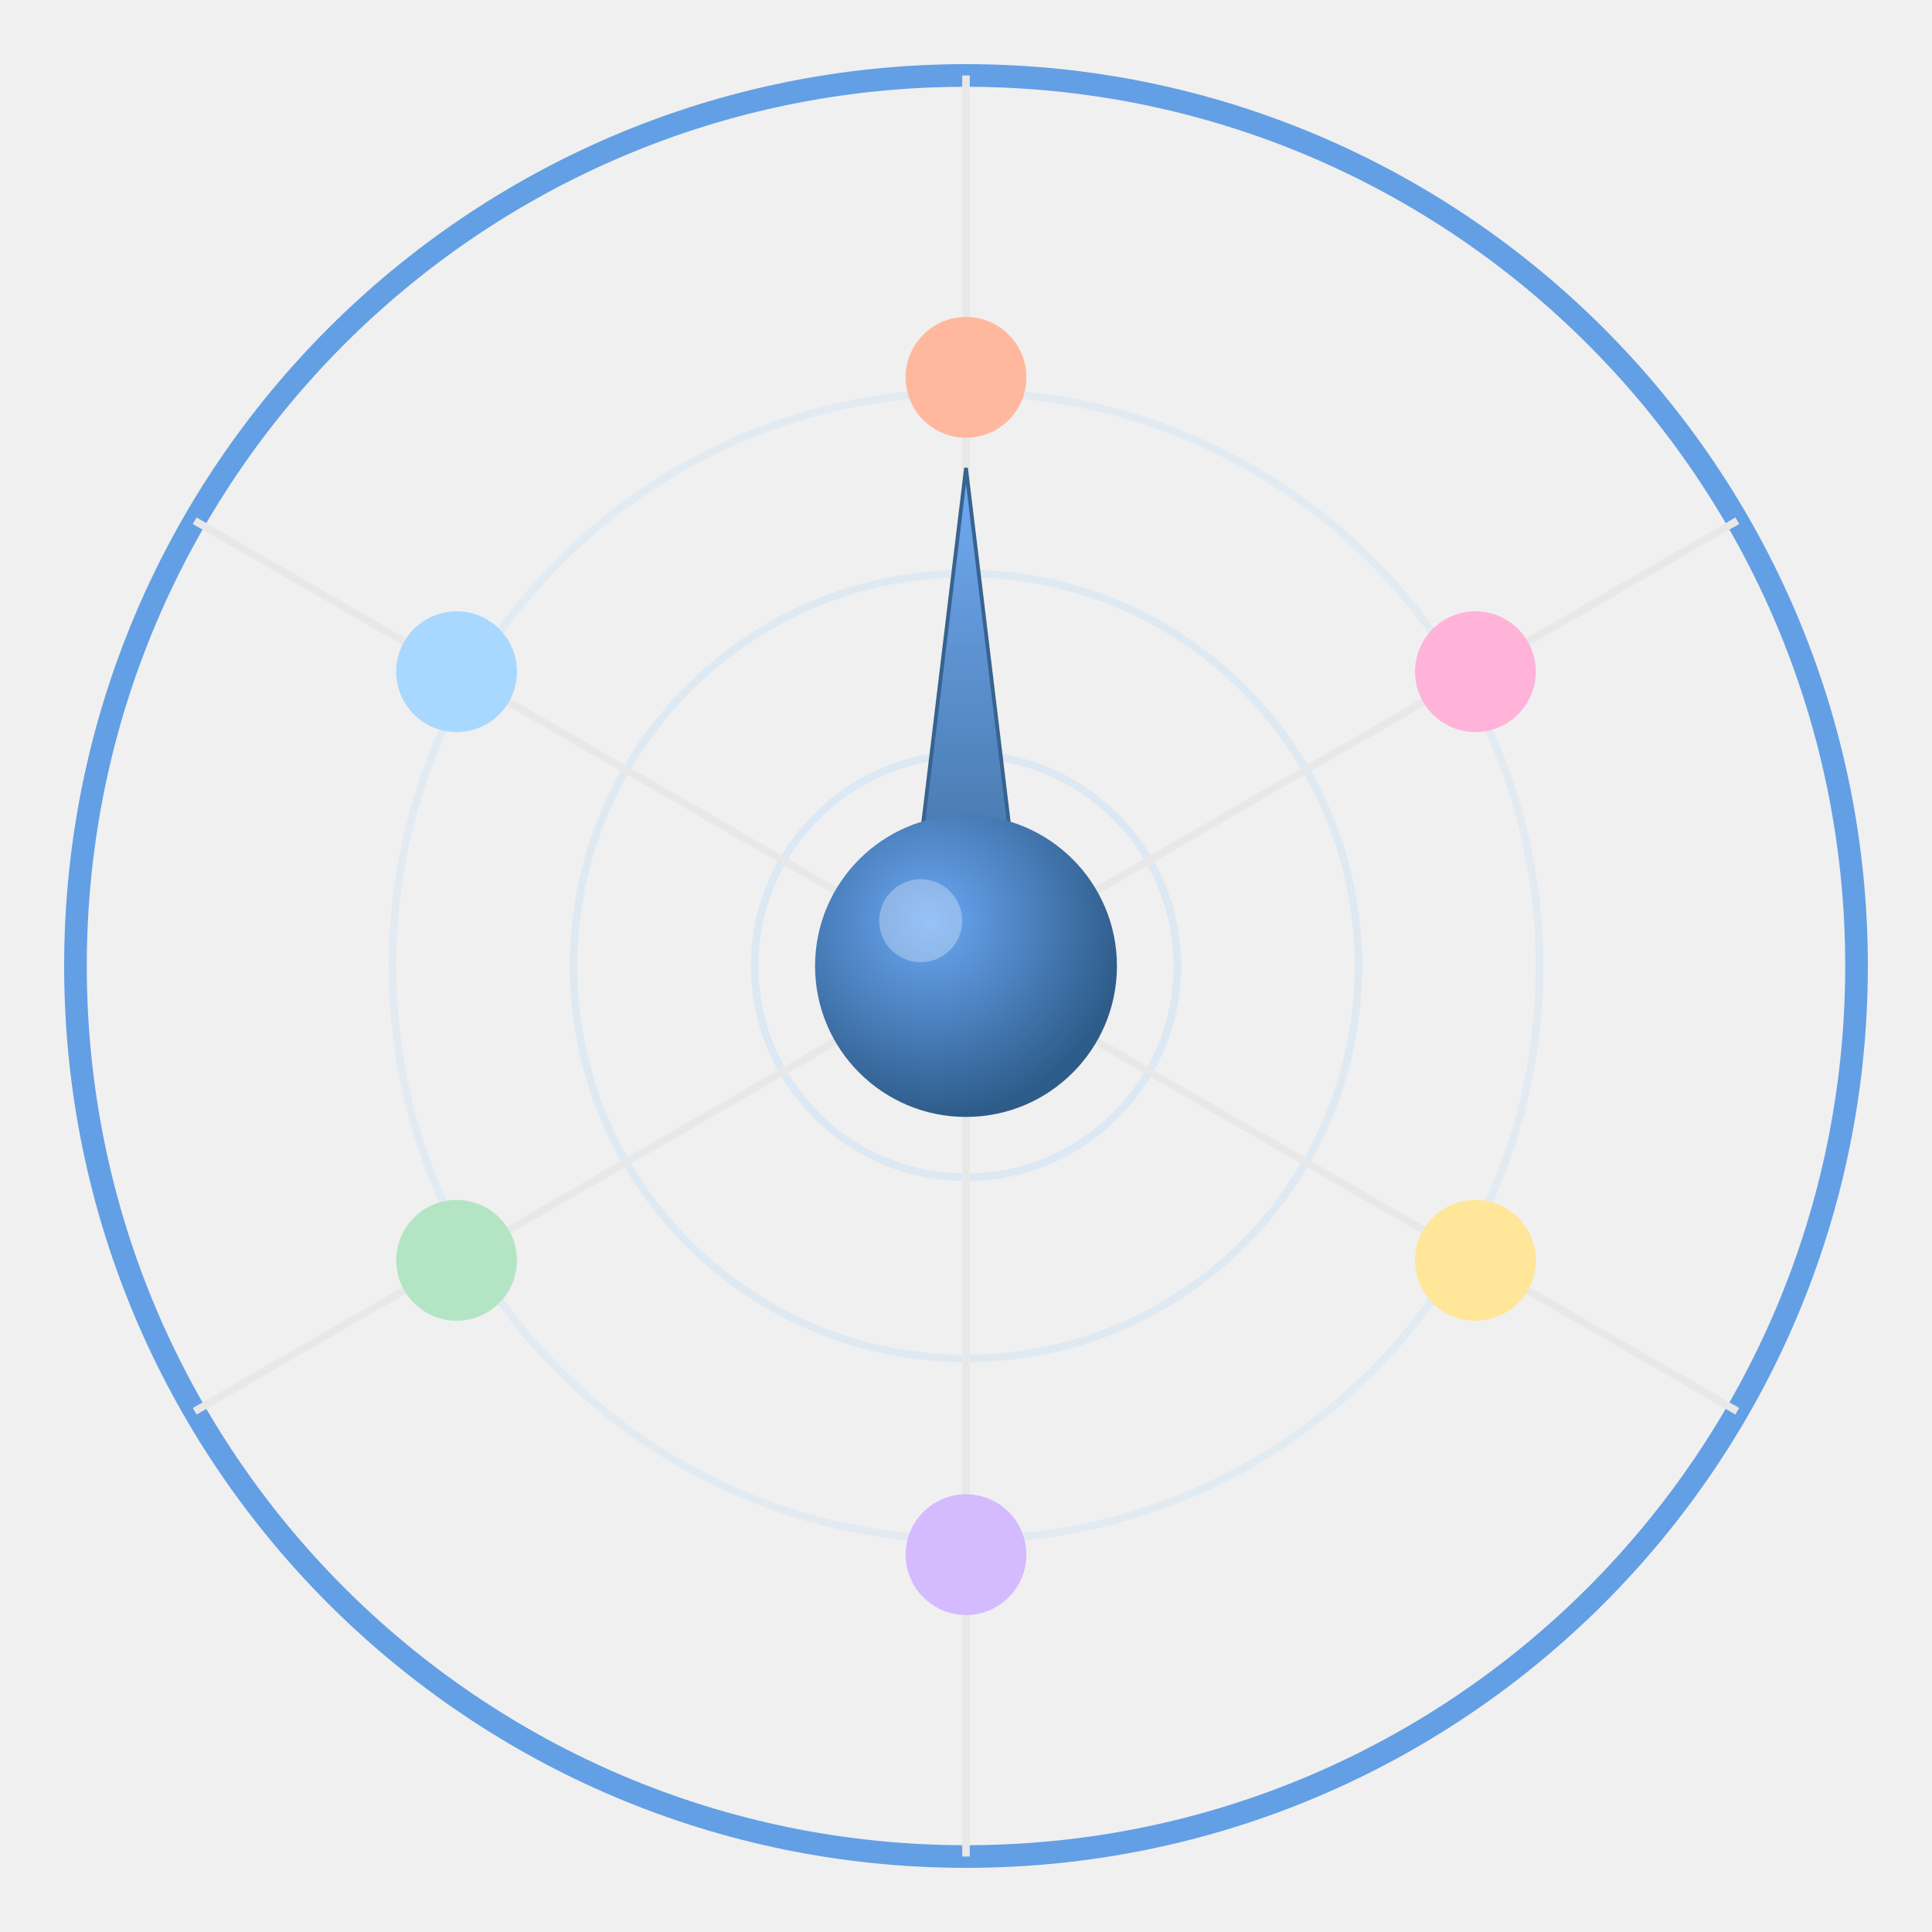
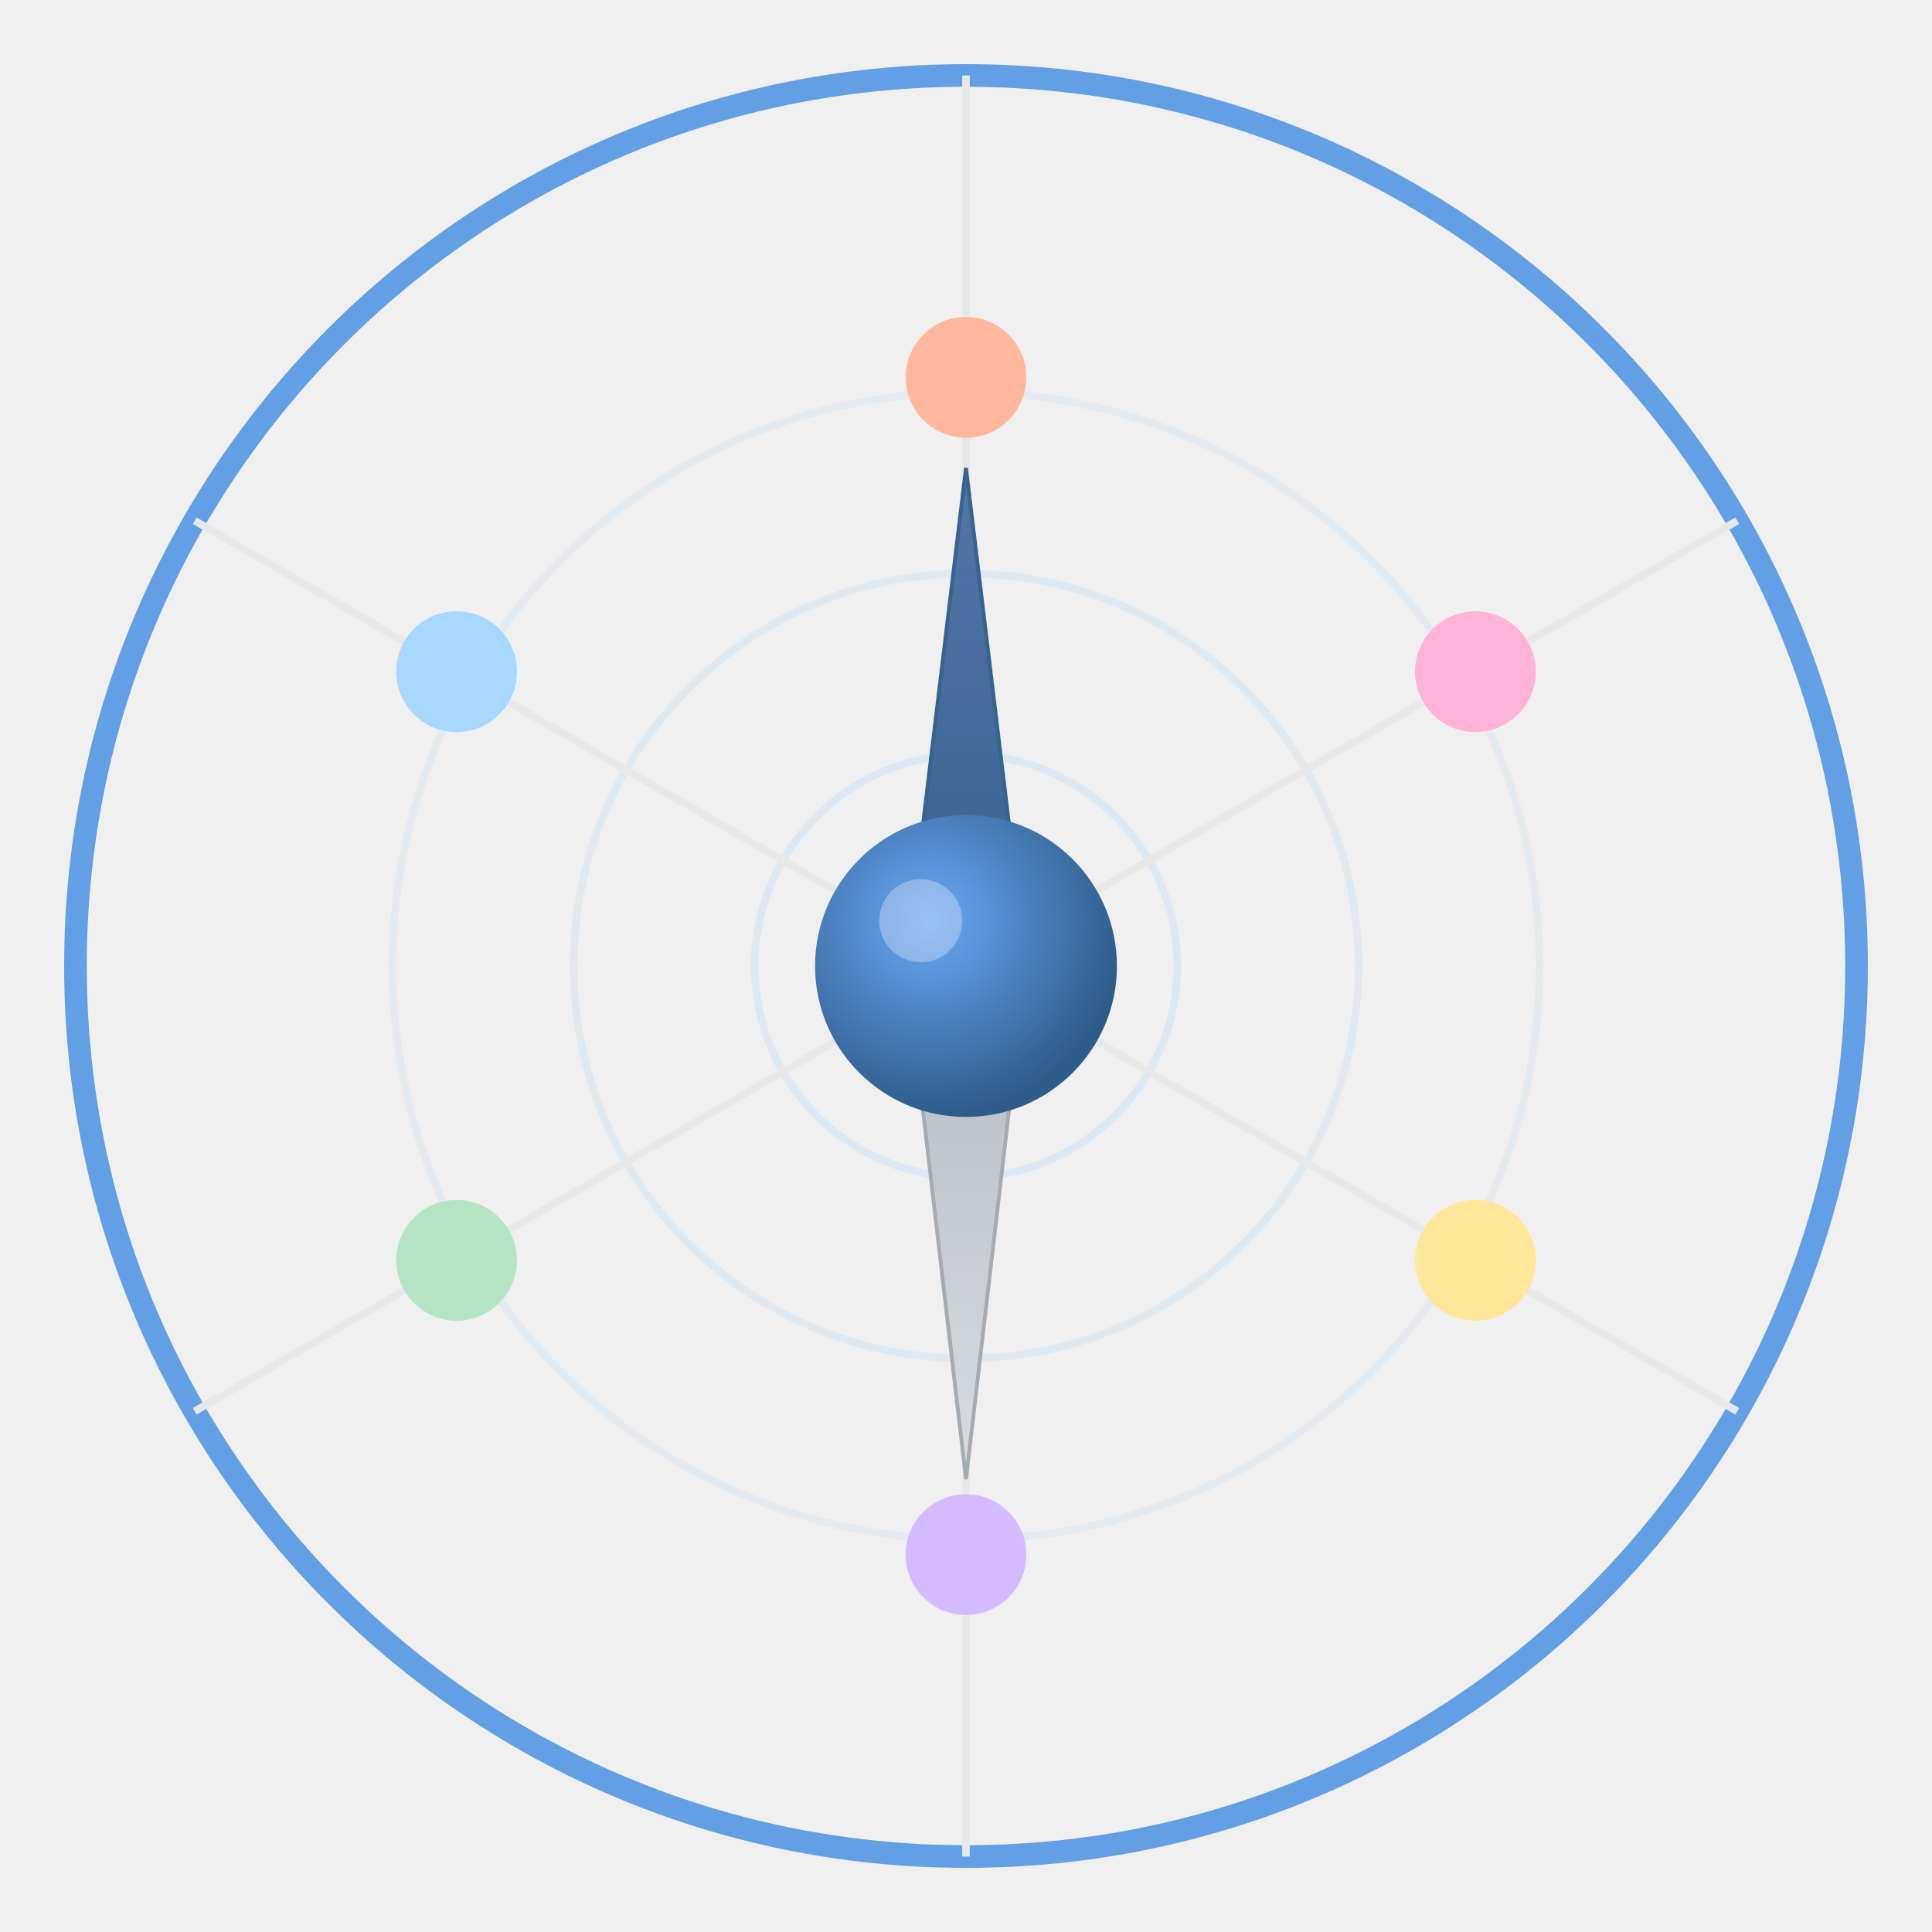
<svg xmlns="http://www.w3.org/2000/svg" viewBox="0 0 256 256" role="img" aria-label="Resilience Atlas">
  <defs>
    <radialGradient id="ra-center-grad" cx="38%" cy="35%" r="65%">
      <stop offset="0%" stop-color="#6BA8F5" />
      <stop offset="100%" stop-color="#2E5C8A" />
    </radialGradient>
-     <linearGradient id="ra-needle-grad" x1="0" y1="0" x2="0" y2="1">
-       <stop offset="0%" stop-color="#6BA8F5" />
+     <linearGradient id="needleTopGradient" x1="0%" y1="0%" x2="0%" y2="100%">
+       <stop offset="0%" stop-color="#4A6FA5" />
      <stop offset="100%" stop-color="#2E5C8A" />
+     </linearGradient>
+     <linearGradient id="needleBottomGradient" x1="0%" y1="0%" x2="0%" y2="100%">
+       <stop offset="0%" stop-color="#B0B8C0" />
+       <stop offset="100%" stop-color="#D8DCE0" />
    </linearGradient>
    <clipPath id="ra-clip">
      <circle cx="128" cy="128" r="118" />
    </clipPath>
  </defs>
  <circle cx="128" cy="128" r="118" fill="none" stroke="#4A90E2" stroke-width="3" opacity="0.85" />
  <circle cx="128" cy="128" r="28" fill="none" stroke="#D3E4F4" stroke-width="1" opacity="0.7" />
  <circle cx="128" cy="128" r="52" fill="none" stroke="#D3E4F4" stroke-width="1" opacity="0.6" />
  <circle cx="128" cy="128" r="76" fill="none" stroke="#D3E4F4" stroke-width="1" opacity="0.5" />
  <line x1="128" y1="128" x2="128" y2="10" stroke="#E8E8E8" stroke-width="1" clip-path="url(#ra-clip)" />
  <line x1="128" y1="128" x2="230.2" y2="69" stroke="#E8E8E8" stroke-width="1" clip-path="url(#ra-clip)" />
  <line x1="128" y1="128" x2="230.2" y2="187" stroke="#E8E8E8" stroke-width="1" clip-path="url(#ra-clip)" />
  <line x1="128" y1="128" x2="128" y2="246" stroke="#E8E8E8" stroke-width="1" clip-path="url(#ra-clip)" />
  <line x1="128" y1="128" x2="25.8" y2="187" stroke="#E8E8E8" stroke-width="1" clip-path="url(#ra-clip)" />
  <line x1="128" y1="128" x2="25.8" y2="69" stroke="#E8E8E8" stroke-width="1" clip-path="url(#ra-clip)" />
-   <polygon points="128,62 135,120 128,135 121,120" fill="url(#ra-needle-grad)" stroke="#2E5C8A" stroke-width="0.5" opacity="0.95" />
+   <polygon points="128,62 135,120 128,128 121,120" fill="url(#needleTopGradient)" stroke="#2E5C8A" stroke-width="0.5" opacity="0.95" />
+   <polygon points="128,128 135,136 128,196 121,136" fill="url(#needleBottomGradient)" stroke="#A0A8B0" stroke-width="0.5" opacity="0.95" />
  <circle cx="128" cy="50" r="8" fill="#FFB89D" />
  <circle cx="195.5" cy="89" r="8" fill="#FFB3D9" />
  <circle cx="195.5" cy="167" r="8" fill="#FFE699" />
  <circle cx="128" cy="206" r="8" fill="#D4BBFF" />
  <circle cx="60.5" cy="167" r="8" fill="#B3E5C5" />
  <circle cx="60.5" cy="89" r="8" fill="#A8D8FF" />
  <circle cx="128" cy="128" r="20" fill="url(#ra-center-grad)" />
  <circle cx="122" cy="122" r="5.5" fill="white" opacity="0.3" />
</svg>
